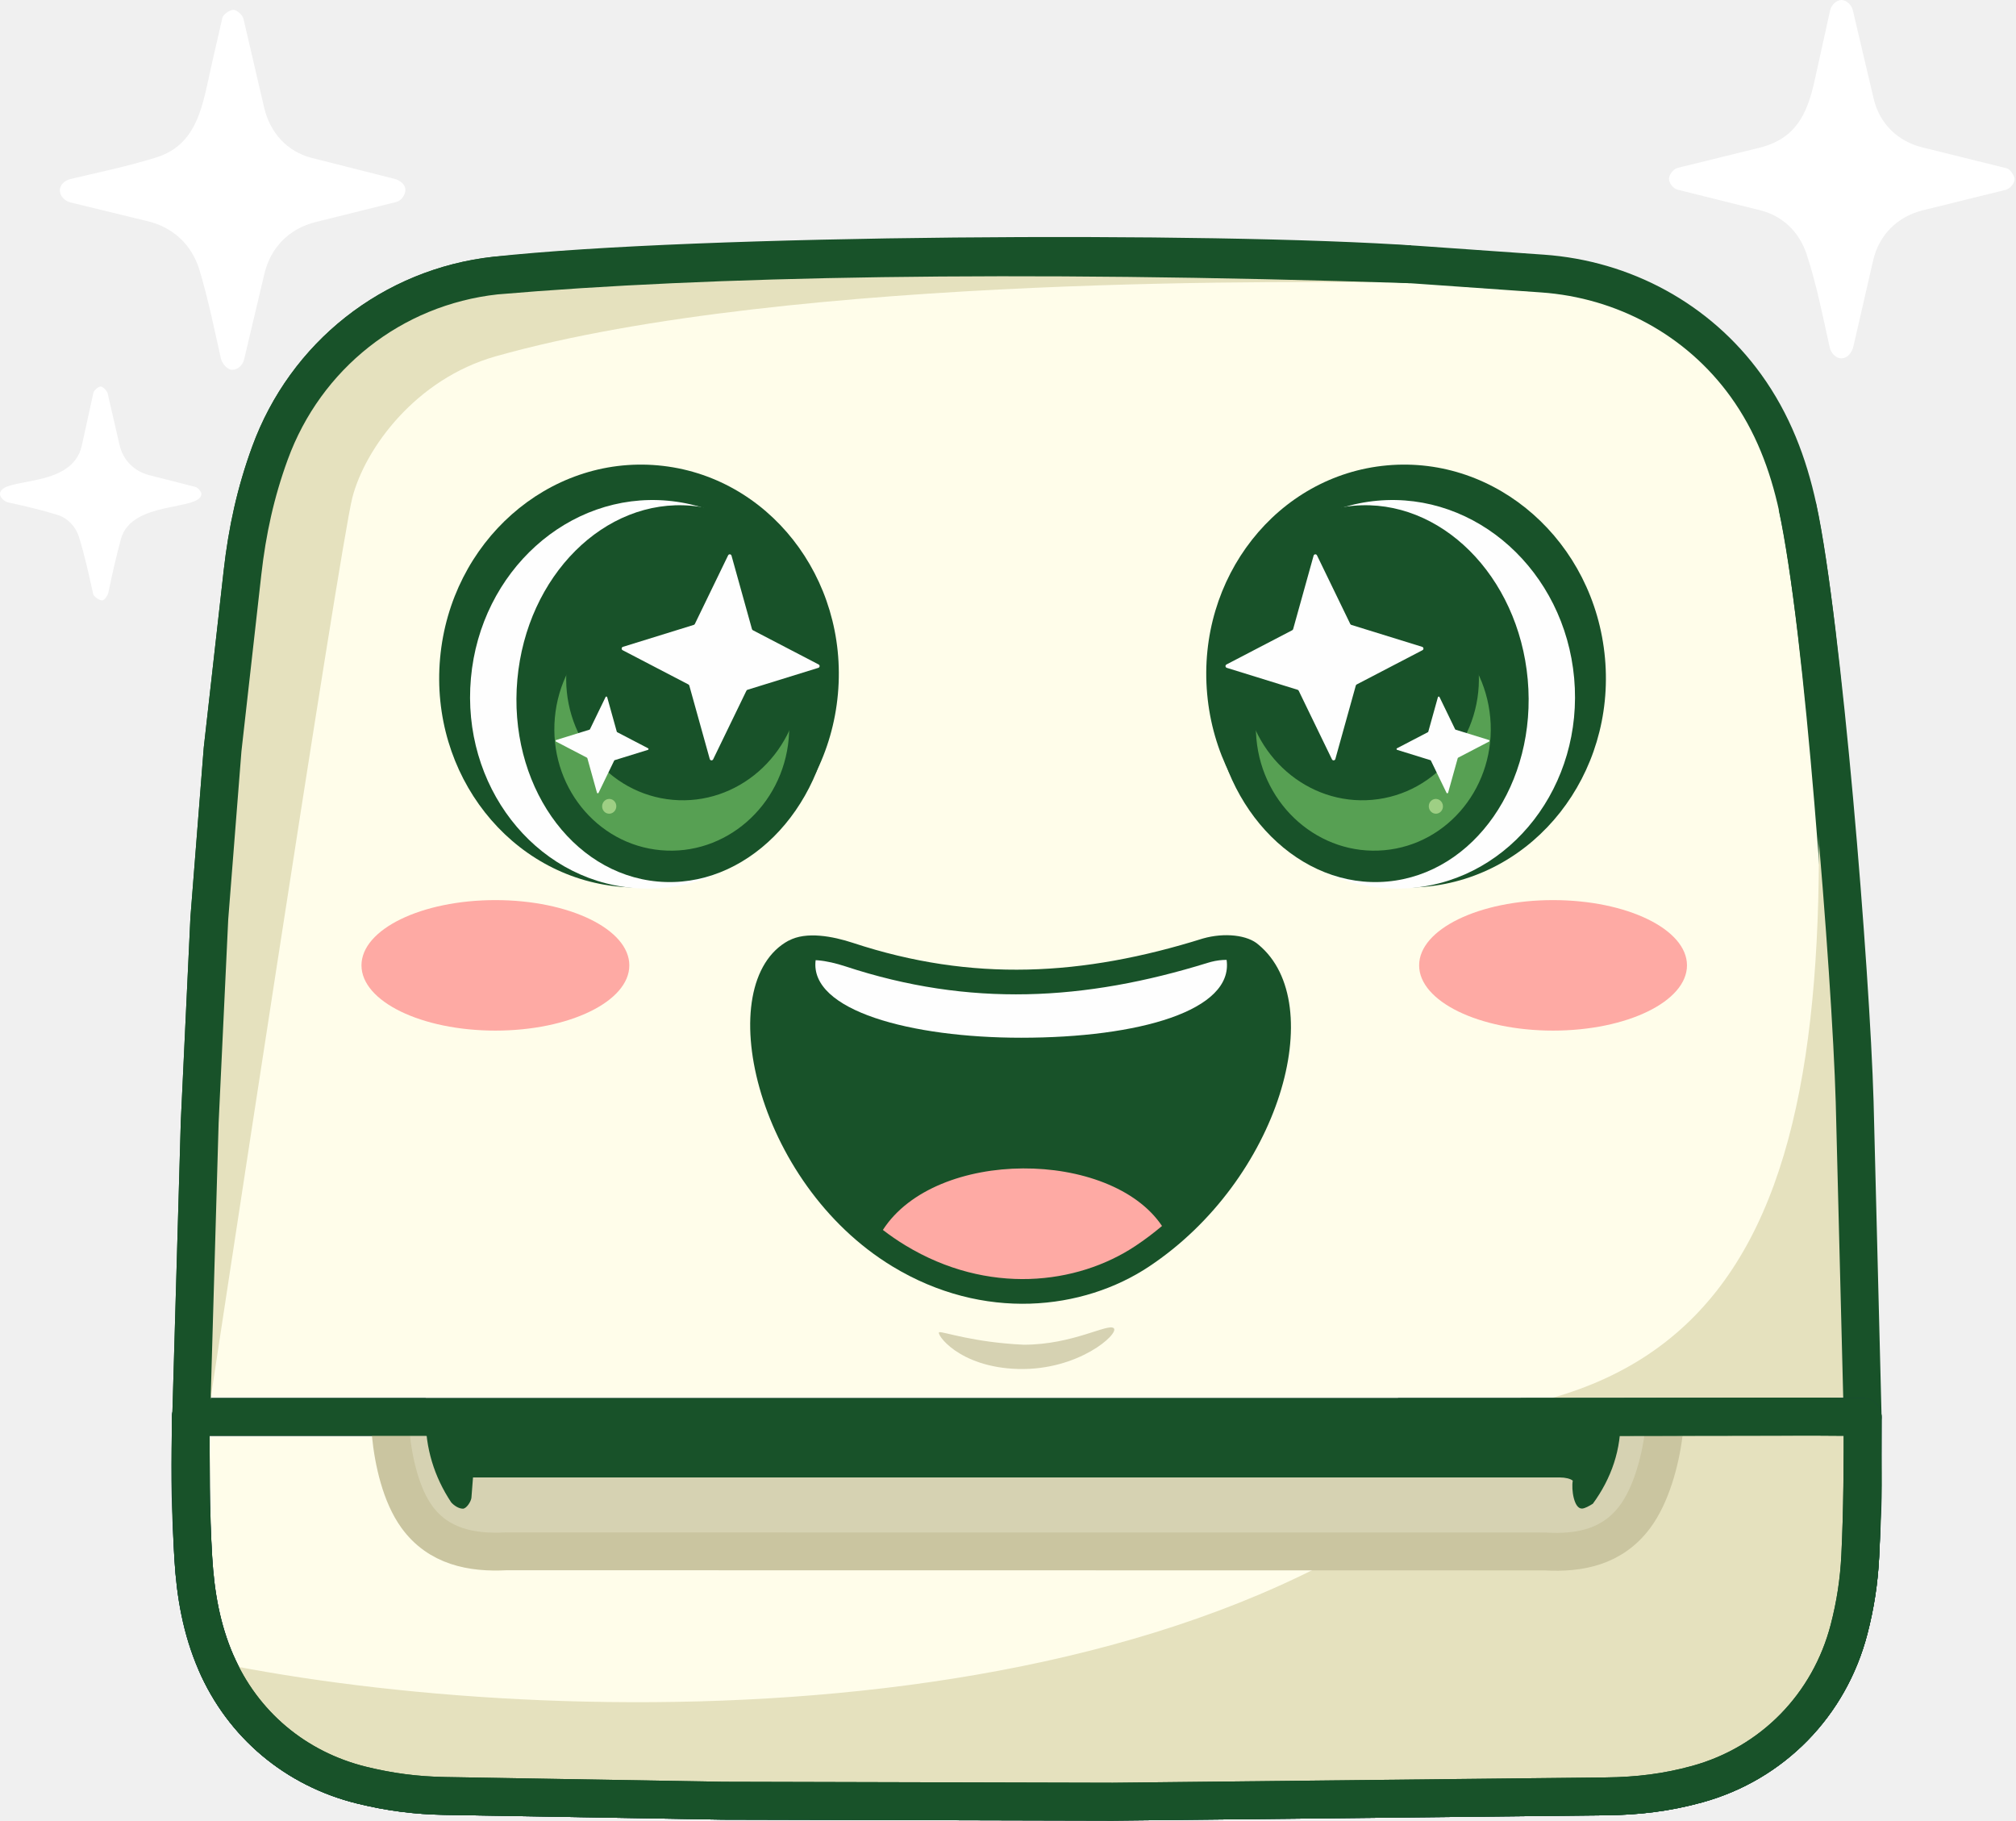
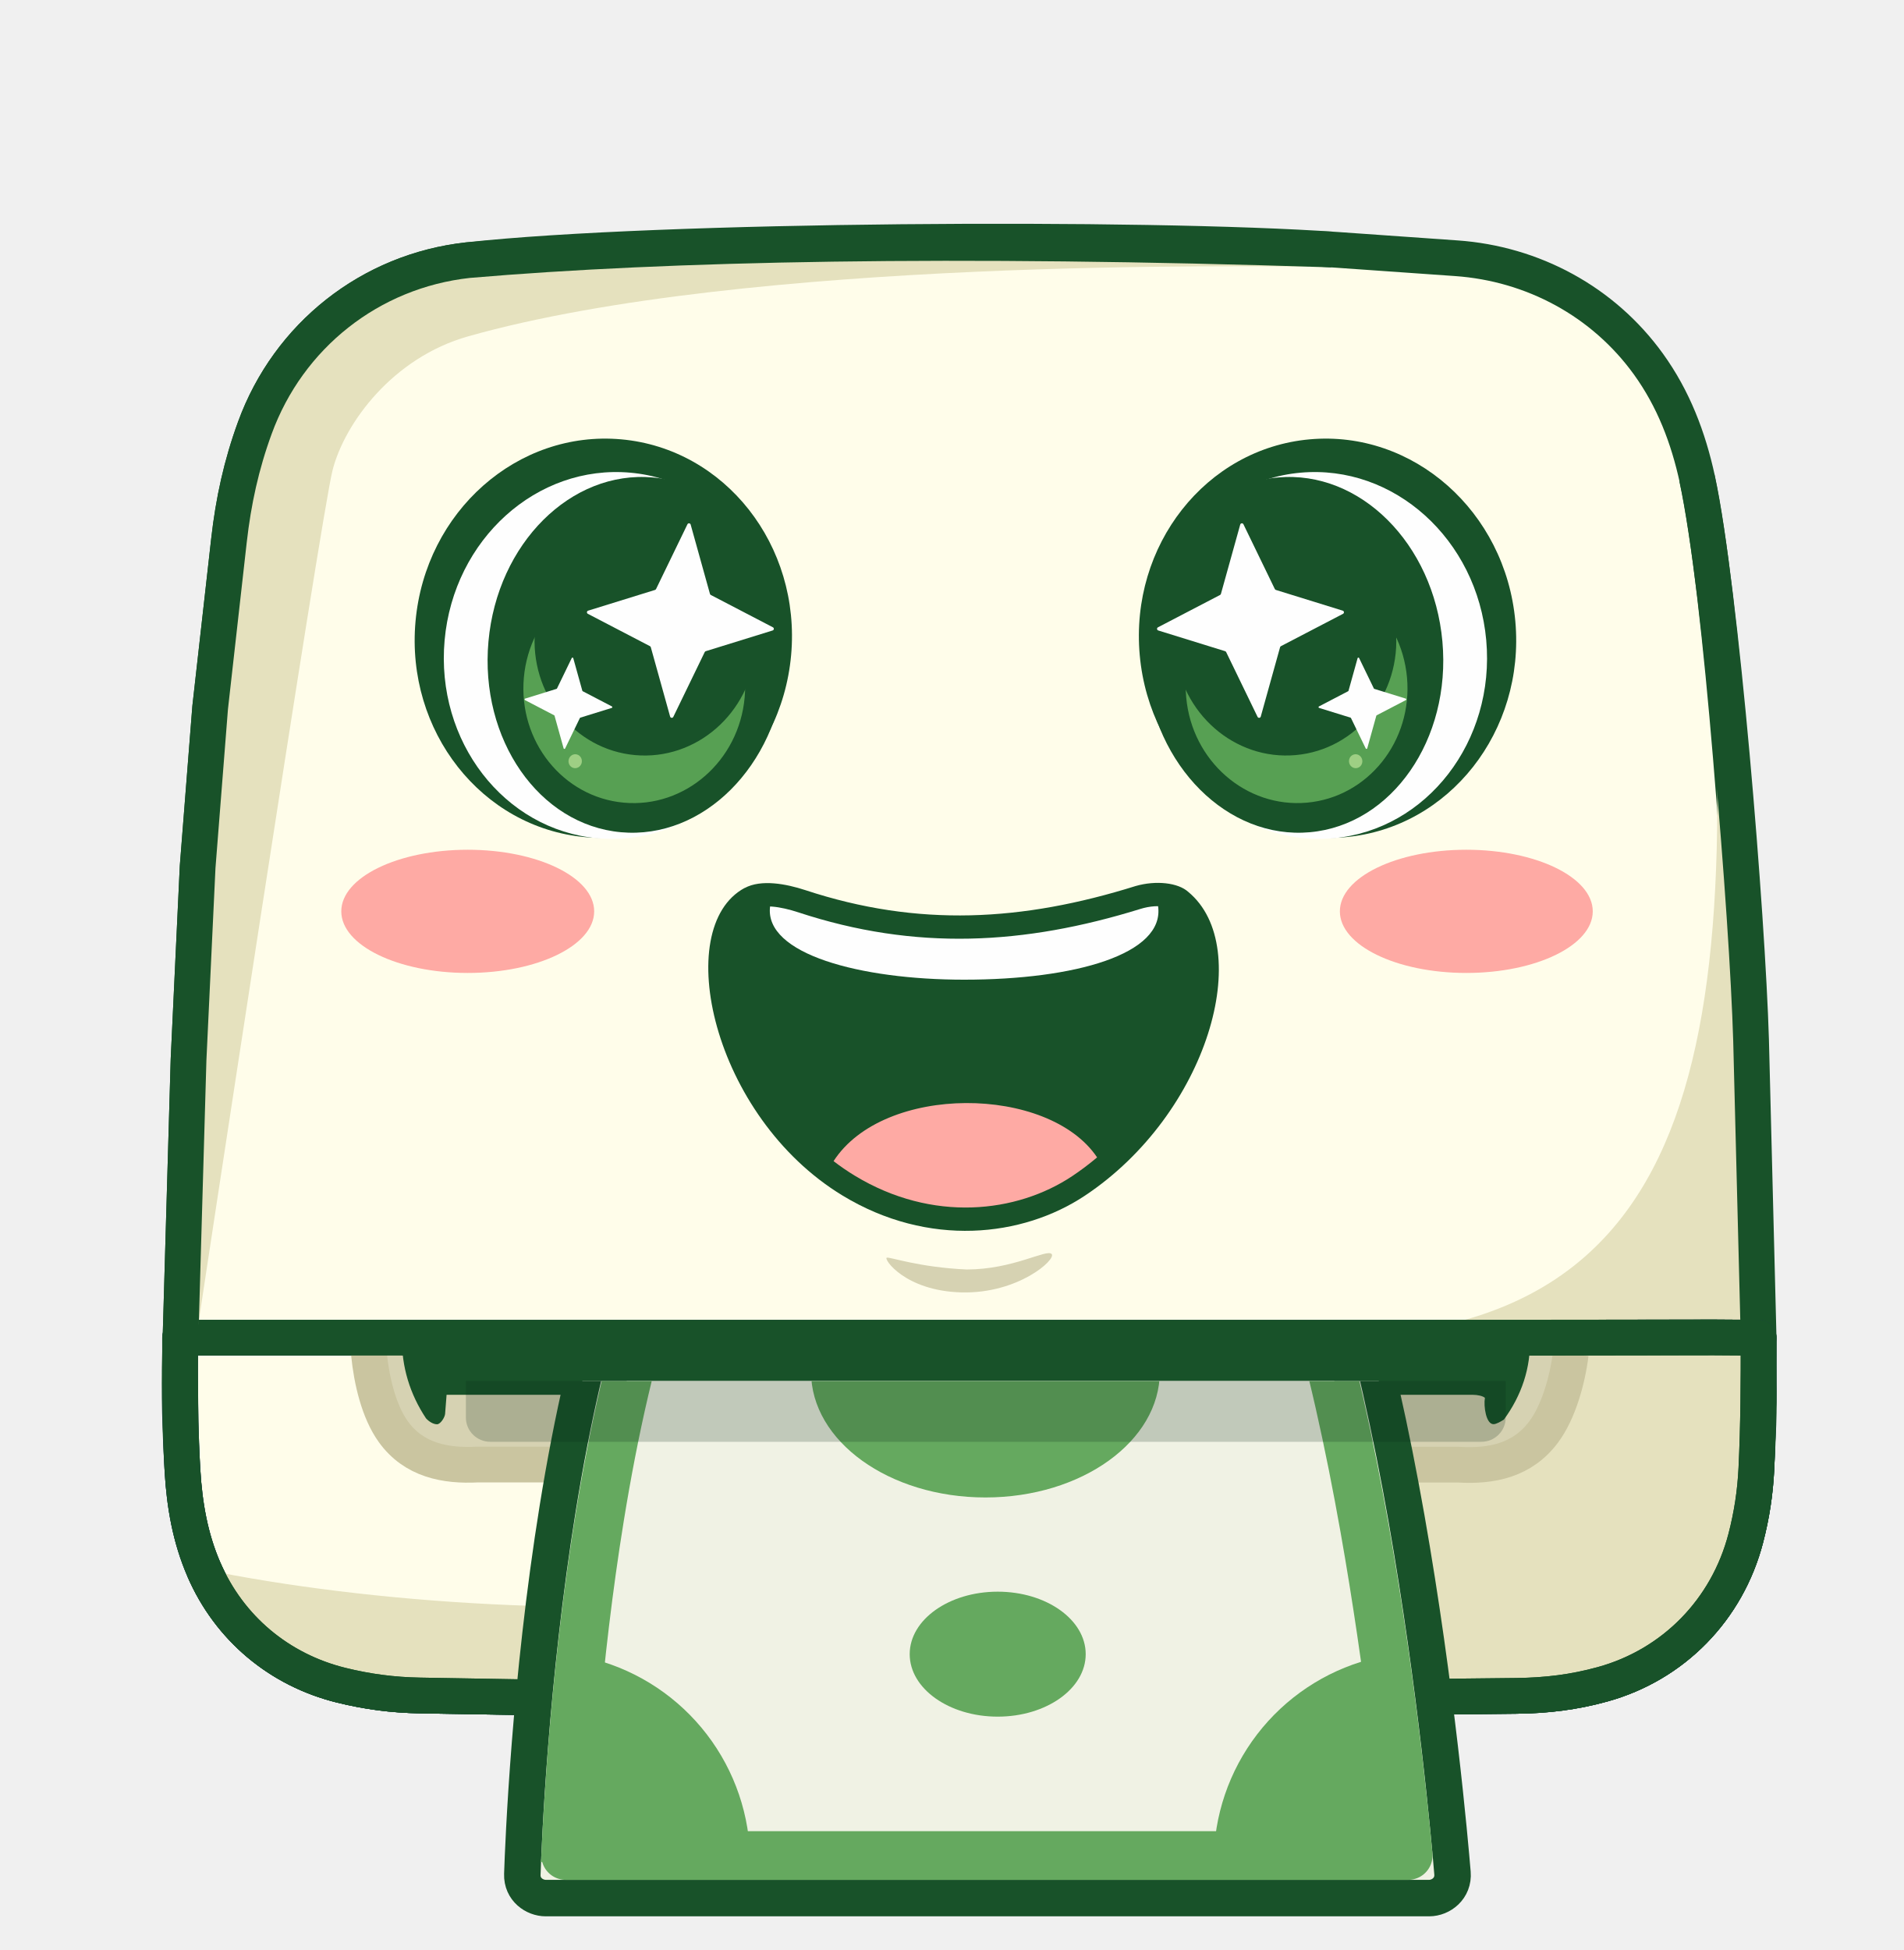
- <svg xmlns="http://www.w3.org/2000/svg" width="939" height="848" viewBox="0 0 939 848" fill="none">
-   <path d="M863.31 161.14L872.46 121.28C875.16 109.52 883.71 100.88 895.58 97.95L934.07 88.45C936.38 87.88 938.44 85.24 938.32 83.28C938.23 81.79 936.32 78.79 934.66 78.38L895.27 68.61C883.83 65.77 875.41 57.46 872.72 46.02L863 4.79C862.4 2.24 860.03 0.03 857.68 0C855.55 -0.03 853 2.25 852.46 4.69L845.15 37.73C841.63 53.66 836.08 64.74 819.33 68.86L781.44 78.19C779.34 78.71 777.39 81.44 777.38 83.23C777.38 85.33 779.23 87.8 781.48 88.36L819.81 97.92C830.38 100.56 838.07 108.05 841.49 118.44C846.17 132.64 848.92 146.96 852.21 161.7C852.86 164.6 855.21 166.95 857.69 166.89C860.4 166.83 862.55 164.47 863.32 161.13L863.31 161.14ZM113.7 167.41L123.12 127.62C126.07 115.17 134.73 106.5 146.91 103.46L184.54 94.07C187.07 93.44 188.99 90.54 188.82 88.12C188.66 85.83 186.28 83.92 183.6 83.25L145.3 73.57C133.68 70.63 125.75 61.76 123 49.98L113.4 8.75C112.97 6.92 110.28 4.6 108.74 4.58C107.2 4.56 103.98 6.55 103.57 8.31L98.73 29.44C94.46 48.09 92.55 67.21 72.74 73.34C59.59 77.41 46.55 80.16 33.1 83.31C29.96 84.04 27.65 86.21 27.9 89.15C28.1 91.41 30.23 93.66 32.81 94.28L68.87 103.04C80.59 105.89 89.34 113.93 92.91 125.77C97 139.34 99.7 152.84 102.86 166.82C103.42 169.31 105.73 171.9 107.66 172.19C110.09 172.55 112.96 170.54 113.7 167.41ZM336.72 838.64L518.18 839.1L747.93 836.62C762.96 836.46 776.48 834.79 790.5 830.93C825.64 821.25 852.1 793.97 861.22 758.81C864.17 747.43 865.87 736.44 866.44 724.62C867.17 709.66 868 695.73 867.55 680.5L862.65 514.03C860.86 453.21 849.41 292.3 837.33 236.48C832.87 215.88 825.53 196.69 813.16 179.55C790.91 148.73 756.22 130.05 718.42 127.39L659.39 123.24C564.84 116.59 324.33 118.04 230.87 128.32C182.52 133.64 142.29 165.64 125.72 211.02C119.06 229.27 115.13 247.18 112.94 266.58L103.66 349.03L97.48 427.65L93 522.7L88.82 667.56C88.25 687.44 88.83 705.89 90.01 725.59C91.02 742.6 93.83 758.73 100.56 774.28C113.09 803.22 137.73 823.83 168.37 831.38C181.28 834.56 193.66 836.19 207.23 836.43L336.7 838.64H336.72ZM50.54 275.76C52.43 266.74 54.08 259.2 56.37 250.91C61.31 233.01 93.21 238.03 93.82 230.12C93.9 229.09 92.23 227.08 91.01 226.77L69.56 221.31C62.37 219.48 57.28 214.24 55.64 207.09L50.18 183.35C49.87 182.01 47.99 179.98 46.79 180.03C45.76 180.07 43.75 181.84 43.5 182.95L38.11 207.51C33.55 228.3 -0.07 221.69 0 230.17C0.01 231.62 2.05 233.6 3.61 233.94C11.78 235.72 18.94 237.4 26.79 239.8C31.45 241.23 35.3 245.28 36.74 249.94C39.53 258.98 41.3 267.18 43.39 276.6C43.69 277.93 46.33 279.71 47.62 279.62C48.72 279.54 50.19 277.44 50.54 275.76Z" fill="white" />
+ <svg xmlns="http://www.w3.org/2000/svg" width="939" height="962" viewBox="0 0 939 962" fill="none">
+   <style>
+   /* Bill printing animation - slides up through slot mask */
+   @keyframes bill-print {
+     0% { transform: translateY(250px); }
+     50% { transform: translateY(0); }
+     100% { transform: translateY(0); }
+   }
+   .bill-slide {
+     animation: bill-print 3s ease-out infinite;
+   }
+ </style>
+   <path d="M336.72 838.64L518.18 839.1L747.93 836.62C762.96 836.46 776.48 834.79 790.5 830.93C825.64 821.25 852.1 793.97 861.22 758.81C864.17 747.43 865.87 736.44 866.44 724.62C867.17 709.66 868 695.73 867.55 680.5L862.65 514.03C860.86 453.21 849.41 292.3 837.33 236.48C832.87 215.88 825.53 196.69 813.16 179.55C790.91 148.73 756.22 130.05 718.42 127.39L659.39 123.24C564.84 116.59 324.33 118.04 230.87 128.32C182.52 133.64 142.29 165.64 125.72 211.02C119.06 229.27 115.13 247.18 112.94 266.58L103.66 349.03L97.48 427.65L93 522.7L88.82 667.56C88.25 687.44 88.83 705.89 90.01 725.59C91.02 742.6 93.83 758.73 100.56 774.28C113.09 803.22 137.73 823.83 168.37 831.38C181.28 834.56 193.66 836.19 207.23 836.43L336.7 838.64H336.72Z" fill="white" />
  <path d="M336.721 838.649L207.251 836.439C193.681 836.209 181.301 834.569 168.391 831.389C137.751 823.839 113.111 803.229 100.581 774.289C93.851 758.739 91.041 742.609 90.031 725.599C88.861 705.899 88.271 687.449 88.841 667.569L93.021 522.709L97.501 427.659L103.681 349.039L112.961 266.589C115.151 247.189 119.071 229.279 125.741 211.029C142.301 165.649 182.541 133.649 230.891 128.329C324.351 118.049 564.861 116.599 659.411 123.249L718.441 127.399C756.241 130.059 790.931 148.739 813.181 179.559C825.551 196.699 832.891 215.889 837.351 236.489C849.431 292.309 860.881 453.219 862.671 514.039L867.571 680.509C868.021 695.739 867.191 709.669 866.461 724.629C865.881 736.439 864.191 747.439 861.241 758.819C852.121 793.979 825.661 821.259 790.521 830.939C776.491 834.809 762.981 836.469 747.951 836.629L518.201 839.109L336.741 838.649H336.721Z" fill="#FFFDEA" stroke="#185229" stroke-width="17.632" stroke-linejoin="round" />
  <path d="M863.852 513.175C862.062 452.355 850.612 291.445 838.532 235.625C863.852 513.175 842.902 659.916 651.168 659.916H867.573L863.852 513.175Z" fill="#E5E1BE" />
  <path d="M837.109 235.656C849.189 291.476 862.062 452.357 863.852 513.177L867.573 659.919H651.168" stroke="#185229" stroke-width="17.632" stroke-linejoin="round" />
  <path d="M198.292 659.917H110.862H88.842C88.842 681.85 88.731 703.68 90.032 725.597C91.042 742.607 93.852 758.737 100.582 774.287C113.112 803.227 137.752 823.837 168.392 831.387C181.302 834.567 193.682 836.207 207.252 836.437L336.722 838.647H336.742L518.202 839.107L747.952 836.627C762.982 836.467 776.492 834.807 790.522 830.937C825.662 821.257 852.122 793.977 861.242 758.817C864.192 747.437 865.882 736.437 866.462 724.627C867.515 703.044 867.572 681.543 867.572 659.947L845.462 659.797L754.712 659.947H198.292" stroke="#192E57" stroke-width="17.632" stroke-linejoin="round" />
  <path d="M207.252 836.437L336.722 838.647H336.742L518.202 839.107L747.952 836.627C762.982 836.467 776.492 834.807 790.522 830.937C825.662 821.257 852.122 793.977 861.242 758.817C864.192 747.437 865.882 736.437 866.462 724.627C867.515 703.044 867.572 681.543 867.572 659.947L845.462 659.797L708.285 659.947C569.744 811.992 258.554 806.573 100.582 774.287C113.112 803.227 137.752 823.837 168.392 831.387C181.302 834.567 193.682 836.207 207.252 836.437Z" fill="#E5E1BE" />
  <path d="M235.77 722.5C219.55 723.38 204.1 720.26 194.08 706.36C186.84 696.322 183.278 680.927 182.011 667.89H774.9C773.28 680.89 768.86 696.61 761.54 706.42C751.1 720.41 735.99 723.53 719.67 722.57L235.77 722.5Z" fill="#D6D2B2" />
  <path d="M181.98 667.57C181.98 667.57 182.001 667.784 182.011 667.89C183.278 680.927 186.84 696.322 194.08 706.36C204.1 720.26 219.55 723.38 235.77 722.5L719.67 722.57C735.99 723.53 751.1 720.41 761.54 706.42C768.86 696.61 773.28 680.89 774.9 667.89" stroke="#CAC5A0" stroke-width="17.632" stroke-linejoin="round" />
  <path d="M741.911 700.332C750.461 688.692 755.351 674.852 754.711 659.952L198.291 659.922C198.101 674.332 202.251 687.812 210.161 699.712C211.561 701.272 213.781 702.682 215.641 702.642C217.301 702.602 219.441 699.262 219.581 697.502L220.311 688.102H726.541C728.931 688.102 731.521 688.662 732.551 689.602C731.831 693.652 733.091 702.812 736.921 702.592C738.211 702.522 740.291 701.362 741.911 700.332Z" fill="#185229" />
  <path d="M198.292 659.917H110.862H88.842C88.842 681.85 88.731 703.68 90.032 725.597C91.042 742.607 93.852 758.737 100.582 774.287C113.112 803.227 137.752 823.837 168.392 831.387C181.302 834.567 193.682 836.207 207.252 836.437L336.722 838.647H336.742L518.202 839.107L747.952 836.627C762.982 836.467 776.492 834.807 790.522 830.937C825.662 821.257 852.122 793.977 861.242 758.817C864.192 747.437 865.882 736.437 866.462 724.627C867.515 703.044 867.572 681.543 867.572 659.947L845.462 659.797L754.712 659.947H198.292" stroke="#185229" stroke-width="17.632" stroke-linejoin="round" />
  <path d="M100.582 774.287C113.112 803.227 137.752 823.837 168.392 831.387C181.302 834.567 193.682 836.207 207.252 836.437L336.722 838.647H336.742L518.202 839.107L747.952 836.627C762.982 836.467 776.492 834.807 790.522 830.937C825.662 821.257 852.122 793.977 861.242 758.817C864.192 747.437 865.882 736.437 866.462 724.627C867.515 703.044 867.572 681.543 867.572 659.947L845.462 659.797L708.285 659.947" stroke="#185229" stroke-width="17.632" stroke-linejoin="round" />
  <path d="M93.019 522.714L97.5 655.393C97.5 655.393 158.153 254.815 164.11 231.781C170.067 208.747 193.673 176.477 230.889 165.95C368.977 126.89 620.767 131.524 647.487 131.524C498.479 108.459 324.349 118.054 230.889 128.334C182.539 133.654 142.3 165.654 125.74 211.034C119.07 229.284 115.15 247.194 112.96 266.594L103.68 349.044L97.499 427.664L93.019 522.714Z" fill="#E5E1BE" />
  <path d="M88.84 667.576L93.02 522.715L97.5 427.665L103.68 349.045L112.96 266.595C115.15 247.195 119.07 229.285 125.74 211.035C142.3 165.655 182.54 133.655 230.89 128.335C329.32 119.903 470.184 116.996 656.981 123.083" stroke="#185229" stroke-width="17.632" stroke-linejoin="round" />
  <path d="M533.468 487.476C503.858 500.506 457.298 500.816 426.488 490.836C412.378 486.266 402.778 475.306 401.738 460.646C452.348 477.706 500.908 475.756 551.508 458.906C550.568 470.786 545.348 482.246 533.468 487.476Z" fill="#FEFEFE" />
  <path d="M437.5 620.451C439.324 620.087 453.174 625.189 476.867 626.283C499.832 626.282 516.238 616.077 518.79 618.628C521.341 621.18 502.386 638.313 474.317 637.584C446.248 636.855 435.676 620.815 437.5 620.451Z" fill="#D6D2B2" />
  <ellipse cx="230.745" cy="449.6" rx="62.378" ry="30.389" fill="#FEAAA4" />
  <ellipse cx="723.374" cy="449.6" rx="62.378" ry="30.389" fill="#FEAAA4" />
  <path d="M415.724 589.847C351.325 550.796 330.993 457.665 367.331 438.063L367.359 438.094C375.503 433.682 387.861 436.035 397.292 439.132C452.941 457.491 504.415 454.584 560.268 437.101C570.345 434.22 581.196 435.47 586.179 439.98C619.287 467.325 596.093 549.376 535.22 589.854C504.421 610.335 458.064 615.522 415.724 589.847Z" fill="#185229" />
  <path d="M571.319 447.047C574.639 470.641 530.555 483.31 475.612 483.31C424.468 483.31 376.916 470.694 379.903 447.193C380.231 447.209 380.571 447.224 380.921 447.252C384.984 447.578 389.489 448.667 393.699 450.05L393.702 450.047C451.676 469.169 505.311 466.146 562.516 448.428C563.061 448.275 563.605 448.117 564.15 447.961C566.601 447.329 569.065 447.038 571.319 447.047Z" fill="#FEFEFE" />
  <path d="M411.223 572.824C435.888 534.588 517.279 535.275 541.235 570.977C537.319 574.279 533.192 577.397 528.856 580.28C501.616 598.393 460.069 603.278 421.707 580.016C418.061 577.805 414.565 575.397 411.223 572.824Z" fill="#FEAAA4" />
-   <path d="M390.278 323.22C385.394 377.414 339.956 417.609 288.789 412.998C237.622 408.387 200.102 360.715 204.986 306.521C209.87 252.327 255.309 212.132 306.476 216.743C357.643 221.354 395.162 269.026 390.278 323.22Z" fill="#185229" />
+   <path d="M390.282 323.22C385.398 377.414 339.96 417.609 288.793 412.998C237.626 408.387 200.106 360.715 204.99 306.521C209.874 252.327 255.312 212.132 306.48 216.743C357.647 221.354 395.166 269.026 390.282 323.22Z" fill="#185229" />
  <path d="M386.393 330.896C381.905 380.698 340.871 417.7 294.741 413.543C248.611 409.385 214.854 365.643 219.342 315.841C223.83 266.039 264.864 229.036 310.994 233.194C357.124 237.351 390.881 281.094 386.393 330.896Z" fill="#FEFEFE" />
  <ellipse cx="314.236" cy="323.06" rx="73.564" ry="87.859" transform="rotate(5.14962 314.236 323.06)" fill="#185229" />
-   <path d="M367.361 344.073C364.533 375.449 337.858 398.686 307.78 395.975C277.702 393.264 255.612 365.632 258.439 334.257C261.267 302.882 287.942 279.645 318.02 282.356C348.097 285.066 370.188 312.698 367.361 344.073Z" fill="#57A053" />
-   <path d="M372.872 320.605C370.045 351.98 343.37 375.217 313.292 372.506C283.214 369.796 261.123 342.164 263.951 310.789C266.778 279.413 293.453 256.176 323.531 258.887C353.609 261.597 375.7 289.229 372.872 320.605Z" fill="#185229" />
+   <path d="M367.361 344.081C364.533 375.456 337.858 398.694 307.78 395.983C277.702 393.272 255.612 365.64 258.439 334.265C261.267 302.89 287.942 279.653 318.02 282.363C348.097 285.074 370.188 312.706 367.361 344.081Z" fill="#57A053" />
+   <path d="M372.872 320.612C370.045 351.988 343.37 375.225 313.292 372.514C283.214 369.804 261.123 342.172 263.951 310.796C266.778 279.421 293.453 256.184 323.531 258.895C353.609 261.605 375.7 289.237 372.872 320.612Z" fill="#185229" />
  <path d="M339.136 258.644C339.477 257.94 340.509 258.033 340.719 258.787L350.245 292.993C350.308 293.22 350.462 293.41 350.67 293.519L381.297 309.47C381.97 309.821 381.881 310.81 381.156 311.035L348.171 321.254C347.946 321.323 347.761 321.483 347.658 321.695L332.17 353.646C331.829 354.351 330.797 354.258 330.587 353.504L321.062 319.298C320.998 319.071 320.844 318.881 320.636 318.772L290.009 302.821C289.336 302.47 289.425 301.48 290.15 301.256L323.135 291.037C323.36 290.967 323.546 290.808 323.648 290.596L339.136 258.644Z" fill="#FEFEFE" />
  <path d="M282.063 324.631C282.224 324.3 282.708 324.344 282.807 324.698L287.281 340.763C287.31 340.869 287.383 340.959 287.481 341.01L301.865 348.502C302.181 348.666 302.139 349.131 301.798 349.237L286.307 354.036C286.201 354.069 286.114 354.144 286.066 354.243L278.792 369.249C278.631 369.58 278.147 369.536 278.048 369.182L273.575 353.117C273.545 353.011 273.473 352.921 273.375 352.87L258.991 345.379C258.675 345.214 258.716 344.749 259.057 344.644L274.548 339.844C274.654 339.812 274.741 339.737 274.789 339.637L282.063 324.631Z" fill="#FEFEFE" />
  <ellipse cx="283.759" cy="375.53" rx="3.3" ry="3.443" transform="rotate(5.14962 283.759 375.53)" fill="#9ECF84" />
-   <path d="M562.268 323.22C567.152 377.414 612.591 417.609 663.758 412.998C714.925 408.387 752.445 360.715 747.561 306.521C742.677 252.327 697.238 212.132 646.071 216.743C594.904 221.354 557.384 269.026 562.268 323.22Z" fill="#185229" />
+   <path d="M562.265 323.22C567.149 377.414 612.587 417.609 663.754 412.998C714.921 408.387 752.441 360.715 747.557 306.521C742.673 252.327 697.234 212.132 646.067 216.743C594.9 221.354 557.38 269.026 562.265 323.22Z" fill="#185229" />
  <path d="M566.154 330.896C570.642 380.698 611.676 417.7 657.806 413.543C703.936 409.385 737.693 365.643 733.205 315.841C728.717 266.039 687.683 229.036 641.553 233.194C595.423 237.351 561.666 281.094 566.154 330.896Z" fill="#FEFEFE" />
  <ellipse cx="73.564" cy="87.859" rx="73.564" ry="87.859" transform="matrix(-0.995964 0.0897568 0.0897568 0.995964 703.691 228.953)" fill="#185229" />
-   <path d="M585.198 344.073C588.025 375.449 614.701 398.686 644.778 395.975C674.856 393.264 696.947 365.632 694.119 334.257C691.292 302.882 664.617 279.645 634.539 282.356C604.461 285.066 582.37 312.698 585.198 344.073Z" fill="#57A053" />
-   <path d="M579.674 320.605C582.502 351.98 609.177 375.217 639.255 372.506C669.333 369.796 691.424 342.164 688.596 310.789C685.768 279.413 659.093 256.176 629.016 258.887C598.938 261.597 576.847 289.229 579.674 320.605Z" fill="#185229" />
+   <path d="M585.194 344.073C588.022 375.449 614.697 398.686 644.775 395.975C674.852 393.264 696.943 365.632 694.116 334.257C691.288 302.882 664.613 279.645 634.535 282.356C604.457 285.066 582.366 312.698 585.194 344.073Z" fill="#57A053" />
+   <path d="M579.671 320.605C582.498 351.98 609.173 375.217 639.251 372.506C669.329 369.796 691.42 342.164 688.592 310.789C685.765 279.413 659.089 256.176 629.012 258.887C598.934 261.597 576.843 289.229 579.671 320.605Z" fill="#185229" />
  <path d="M613.423 258.644C613.081 257.94 612.05 258.033 611.84 258.787L602.314 292.993C602.251 293.22 602.097 293.41 601.888 293.519L571.262 309.47C570.589 309.821 570.678 310.81 571.403 311.035L604.388 321.254C604.612 321.323 604.798 321.483 604.901 321.695L620.389 353.646C620.73 354.351 621.761 354.258 621.971 353.504L631.497 319.298C631.56 319.071 631.714 318.881 631.923 318.772L662.549 302.821C663.223 302.47 663.133 301.48 662.408 301.256L629.424 291.037C629.199 290.967 629.013 290.808 628.91 290.596L613.423 258.644Z" fill="#FEFEFE" />
  <path d="M670.484 324.631C670.323 324.3 669.839 324.344 669.74 324.698L665.266 340.763C665.237 340.869 665.164 340.959 665.066 341.01L650.682 348.502C650.366 348.666 650.408 349.131 650.749 349.237L666.24 354.036C666.346 354.069 666.433 354.144 666.481 354.243L673.755 369.249C673.915 369.58 674.4 369.536 674.499 369.182L678.972 353.117C679.002 353.011 679.074 352.921 679.172 352.87L693.556 345.379C693.872 345.214 693.83 344.749 693.49 344.644L677.998 339.844C677.893 339.812 677.806 339.737 677.757 339.637L670.484 324.631Z" fill="#FEFEFE" />
  <ellipse cx="3.3" cy="3.443" rx="3.3" ry="3.443" transform="matrix(-0.995964 0.0897568 0.0897568 0.995964 671.766 371.805)" fill="#9ECF84" />
+   <g clip-path="url(#clip0_1140_32021)">
+     <g class="bill-slide">
+       <path d="M612.884 527.062C616.068 527.062 619.339 528.368 621.651 531.087L621.872 531.354L622.693 532.393C639.897 554.381 653.908 587.942 665.39 625.476C677.128 663.848 686.506 707.353 693.86 749.014C708.572 832.351 715.315 909.038 716.555 924.034C717.177 931.565 710.95 936.389 705.015 936.389H269.243C263.734 936.389 257.434 932.15 257.681 924.649C258.173 909.696 261.355 829.261 275.168 743.866C282.072 701.185 291.676 656.975 305.048 618.972C318.309 581.284 335.743 548.302 359.139 529.575C361.281 527.86 363.84 527.062 366.332 527.062H612.884Z" fill="#F0F2E4" stroke="#185229" stroke-width="18" stroke-linejoin="round" />
+       <path d="M608.093 548.062C622.066 567.769 634.51 597.559 645.291 632.952C656.685 670.358 665.888 712.865 673.164 753.89C685.55 823.726 692.233 888.593 694.704 915.389H279.062C280.264 888.253 284.241 820.101 295.907 748.253C302.711 706.347 312.073 663.559 324.868 627.062C337.213 591.85 352.224 564.079 369.888 548.062H608.093Z" fill="#F0F2E4" stroke="#65A95F" stroke-width="24" stroke-linejoin="round" />
+       <path d="M598.79 918.605C598.79 895.827 606.306 873.686 620.172 855.615C634.038 837.544 653.48 824.554 675.482 818.659L702.262 918.605H598.79Z" fill="#65A95F" />
+       <path d="M370.07 918.605C370.07 895.827 362.554 873.686 348.687 855.615C334.821 837.544 315.379 824.554 293.378 818.659L266.597 918.605H370.07Z" fill="#65A95F" />
+       <ellipse cx="486.14" cy="676.768" rx="86.026" ry="61.979" fill="#65A95F" />
+       <ellipse cx="492.194" cy="816.051" rx="43.413" ry="30.825" fill="#65A95F" />
+     </g>
+     <path d="M229.828 681.281L742.828 681.282L742.828 699.281C742.828 705.909 737.455 711.281 730.828 711.281H241.828C235.201 711.281 229.828 705.909 229.828 699.281V681.281Z" fill="#062616" fill-opacity="0.2" />
+   </g>
+   <defs>
+     <clipPath id="clip0_1140_32021">
+       <rect width="569" height="280" fill="white" transform="translate(199.438 681.328)" />
+     </clipPath>
+   </defs>
</svg>
